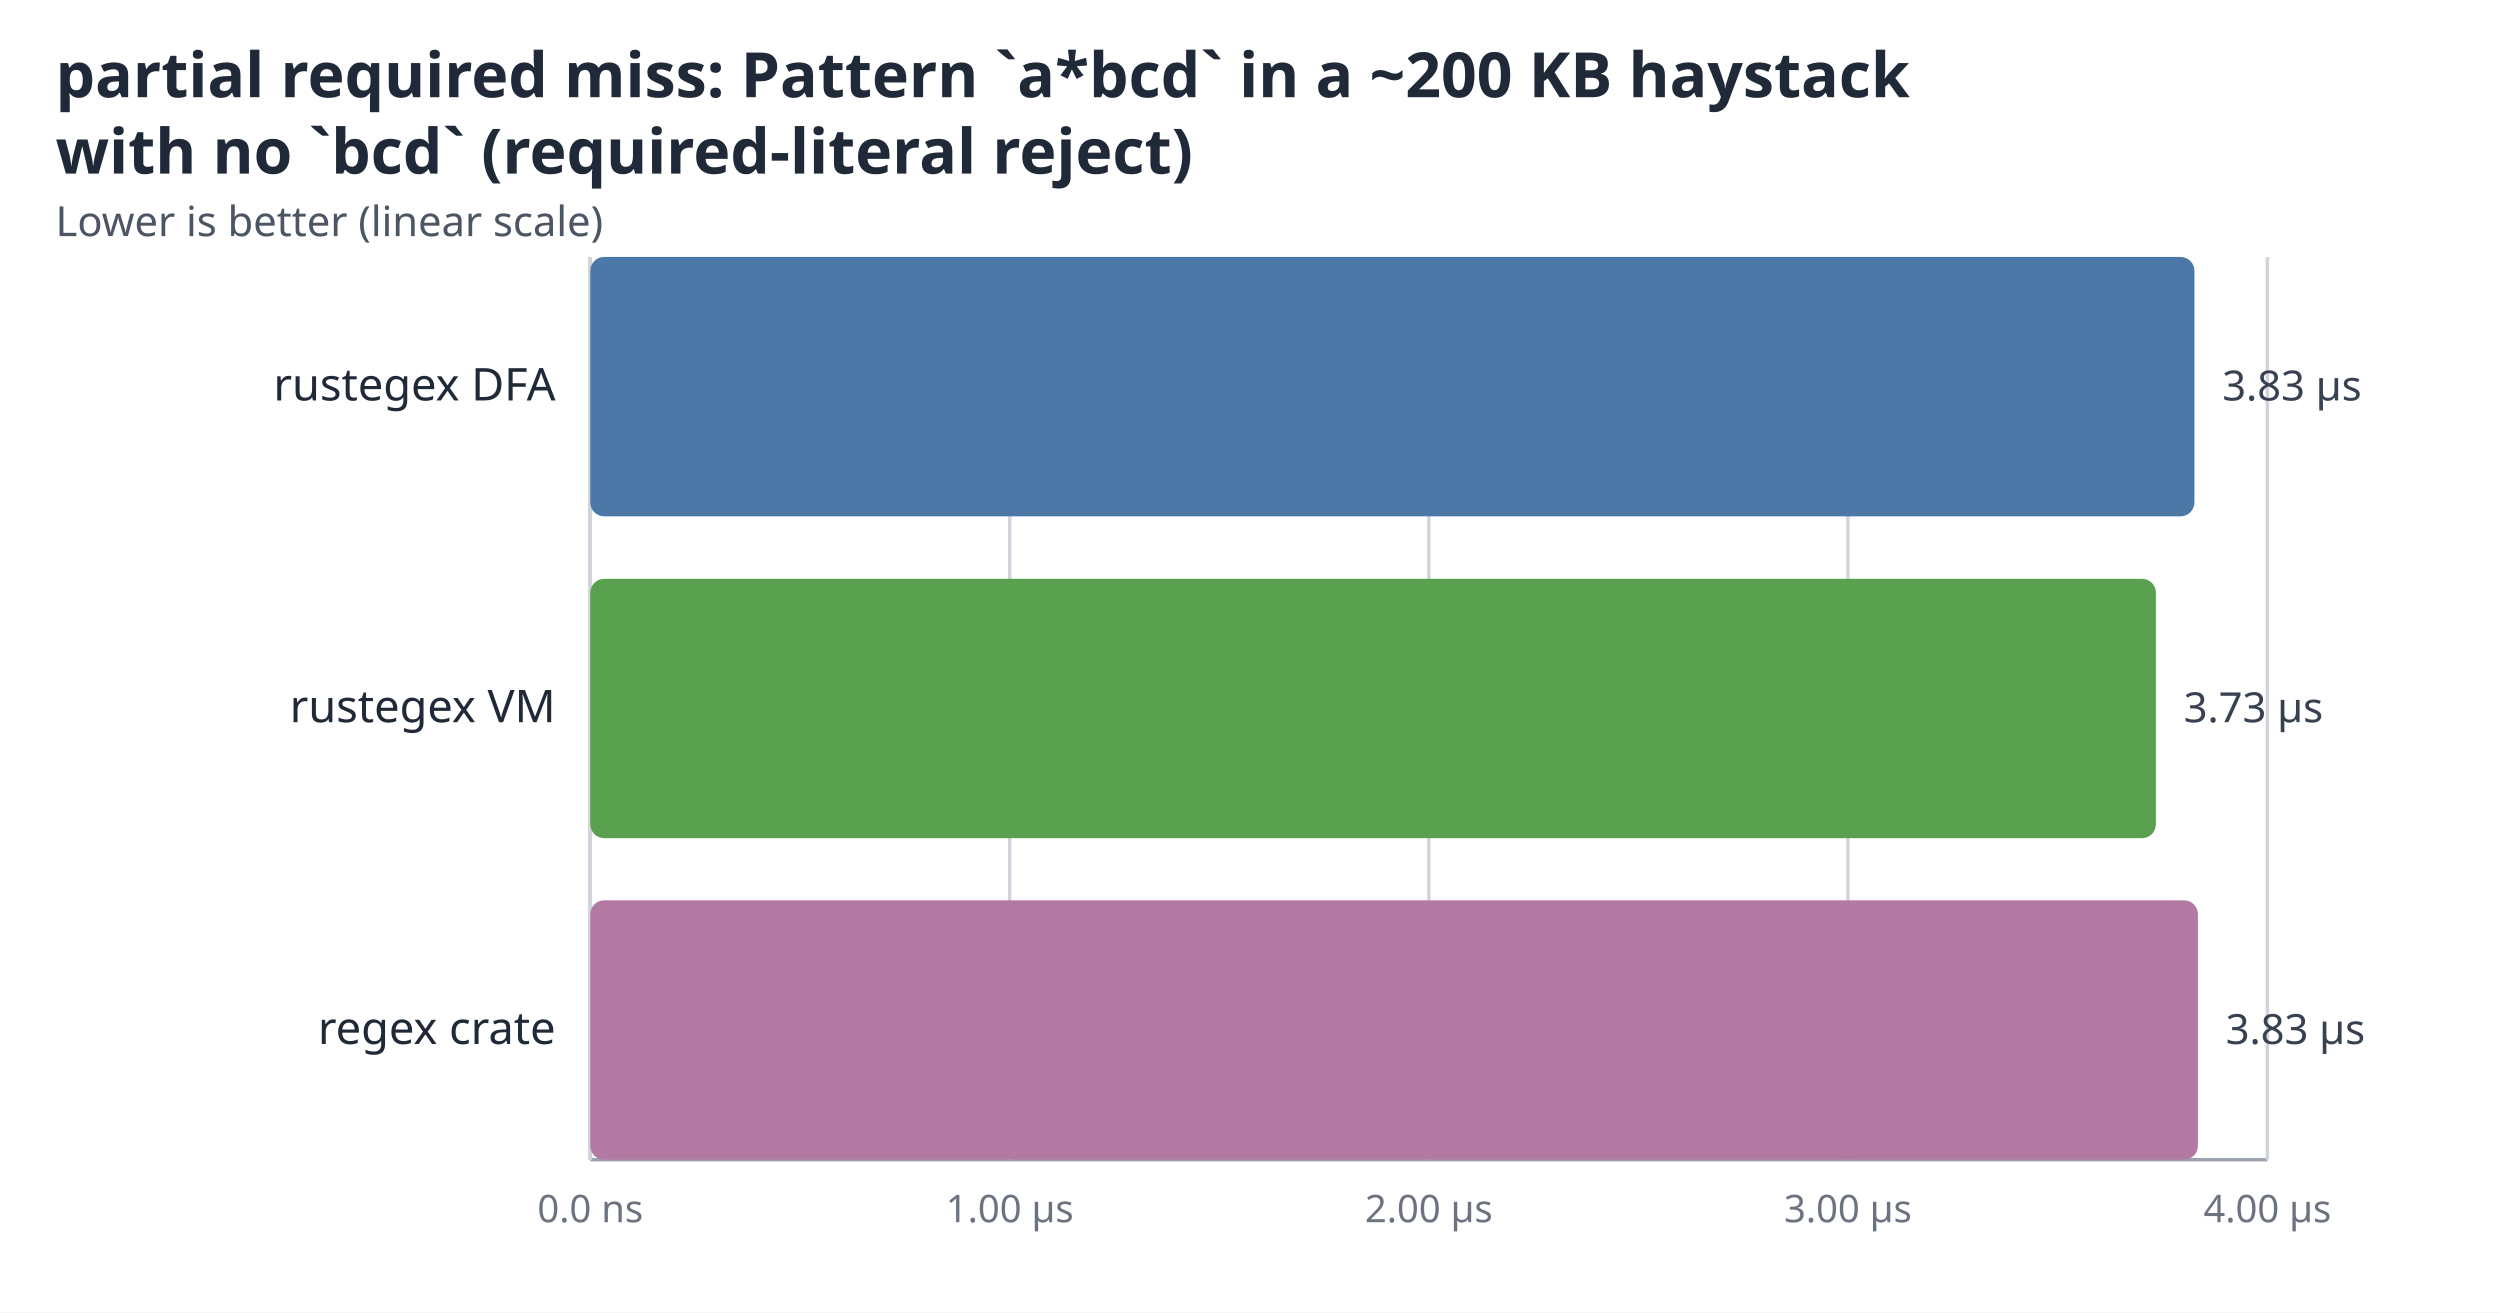
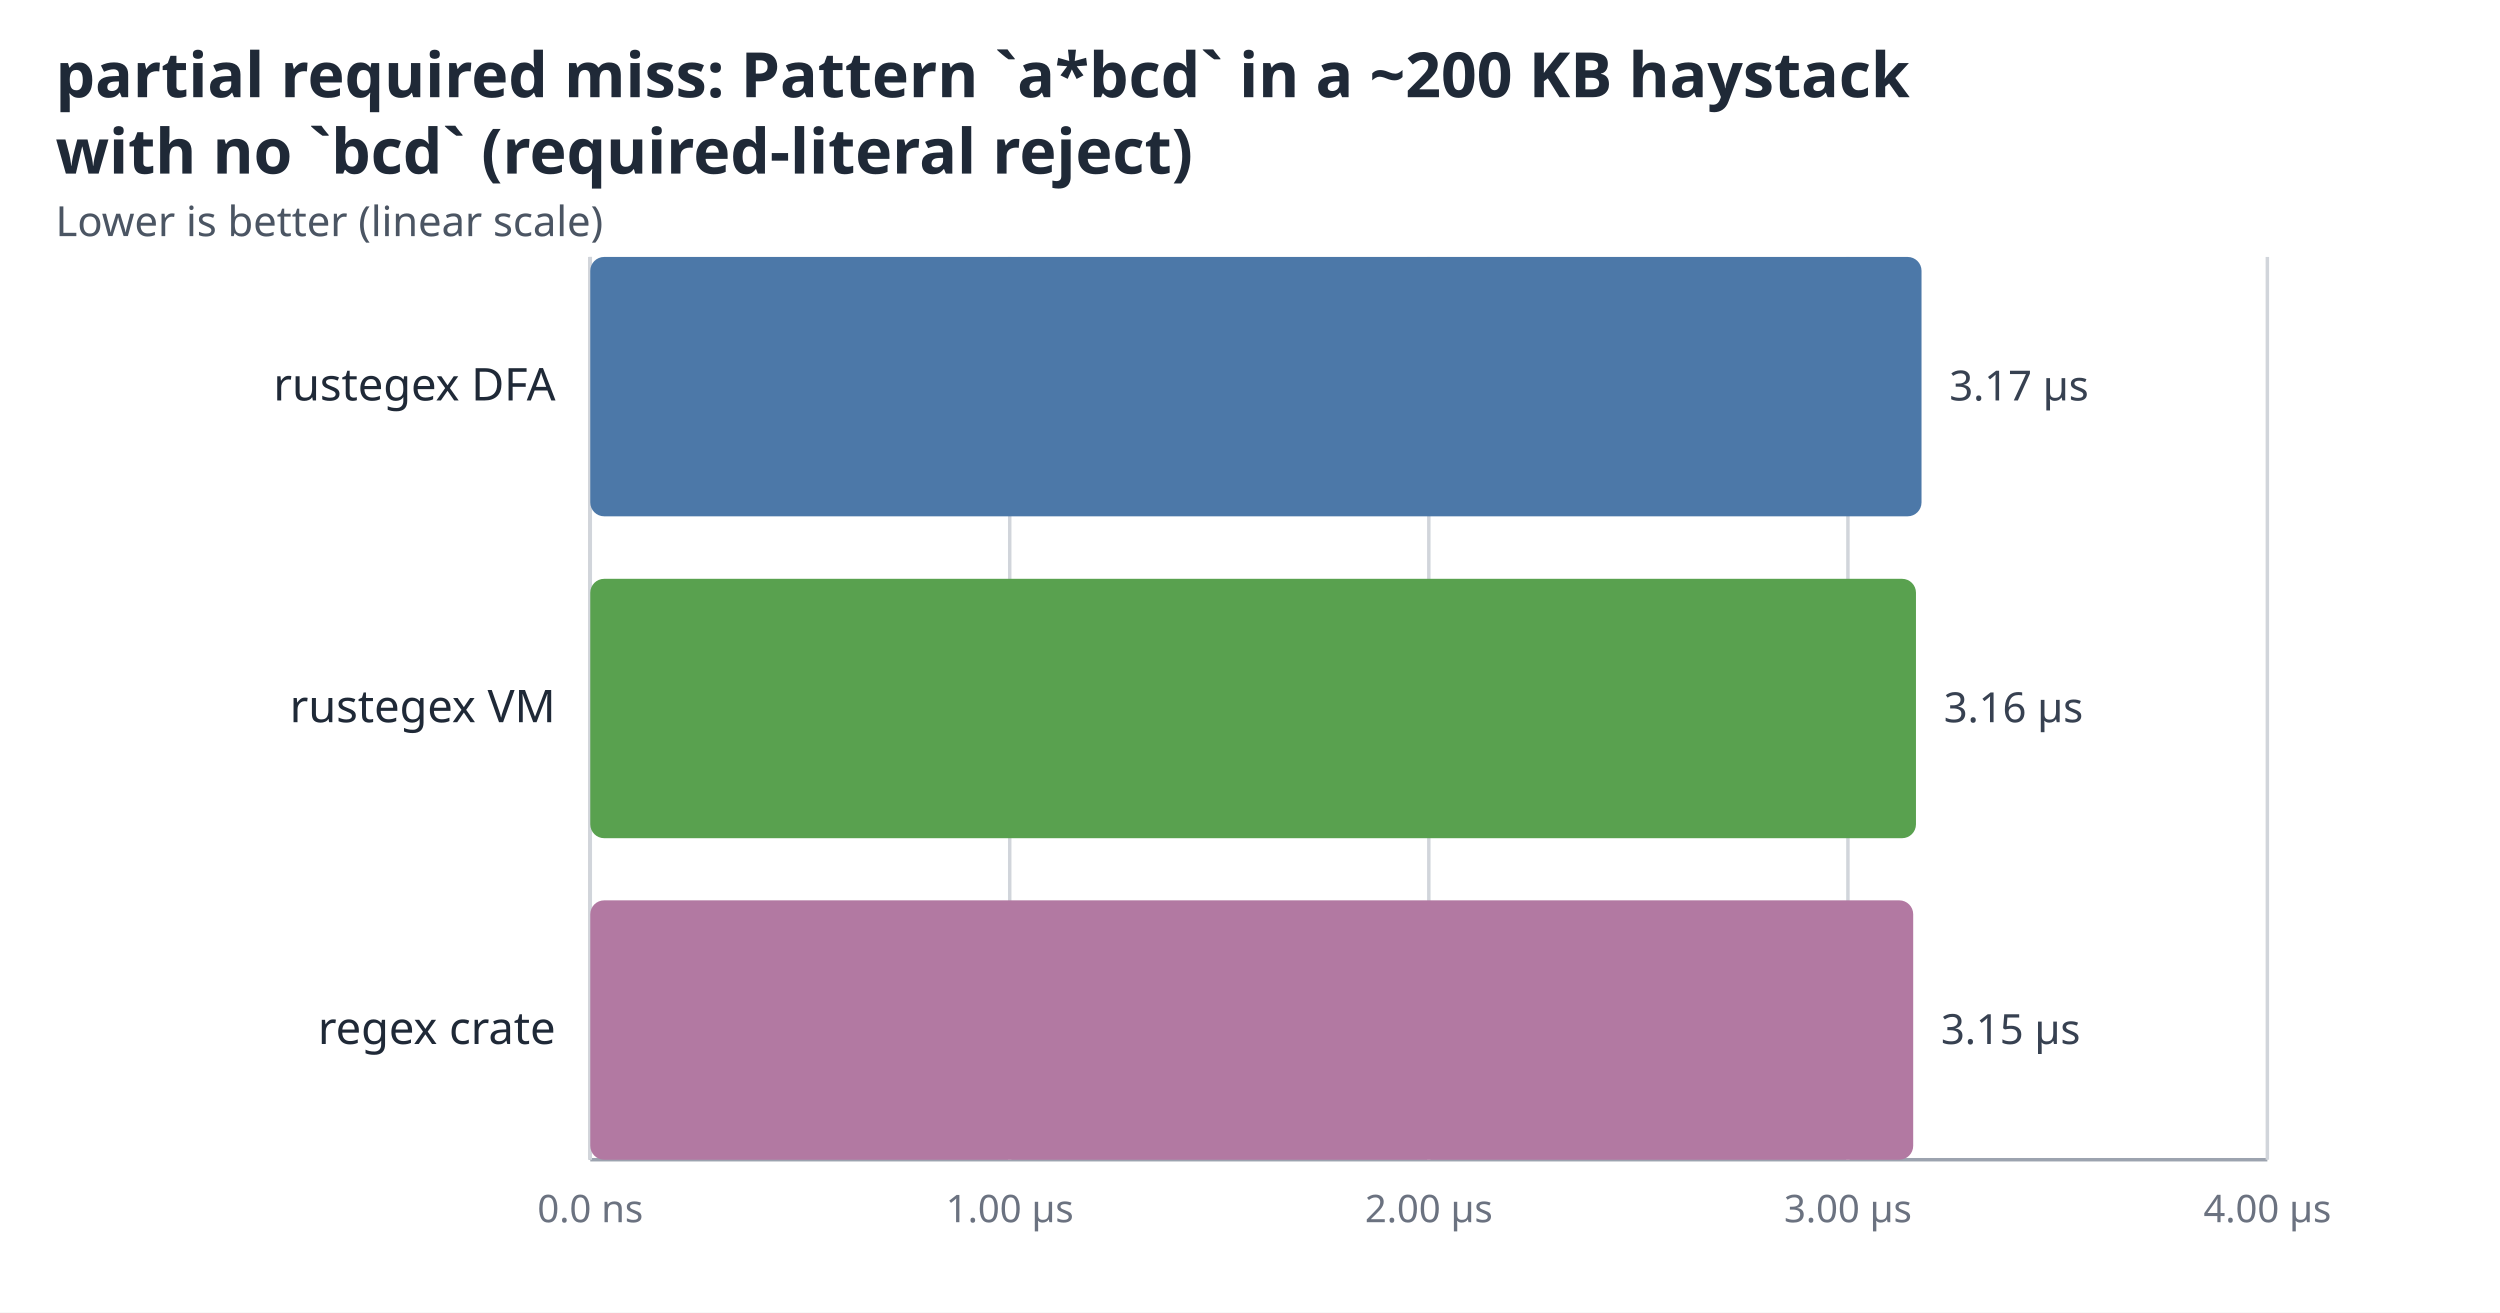
<svg xmlns="http://www.w3.org/2000/svg" width="720" height="378" viewBox="0 0 720 378">
  <rect width="100%" height="100%" fill="#ffffff" />
  <style>text { font-family: ui-sans-serif, system-ui, sans-serif; fill: #1f2937; }.title { font-size: 18px; font-weight: 700; }.subtitle { font-size: 12px; fill: #4b5563; }.label { font-size: 13px; }.value { font-size: 12px; fill: #374151; }.axis { stroke: #9ca3af; stroke-width: 1; }.tick { stroke: #d1d5db; stroke-width: 1; }.tick-label { font-size: 11px; fill: #6b7280; }</style>
  <text class="title" x="16" y="28">partial required miss: Pattern `a*bcd` in a ~200 KB haystack</text>
  <text class="title" x="16" y="50">with no `bcd` (required-literal reject)</text>
  <text class="subtitle" x="16" y="68">Lower is better (linear scale)</text>
  <line class="axis" x1="170" y1="334" x2="653" y2="334" />
  <line class="axis" x1="170" y1="74" x2="170" y2="334" />
  <line class="tick" x1="170.0" y1="74" x2="170.0" y2="334" />
  <text class="tick-label" x="170.0" y="352" text-anchor="middle">0.0 ns</text>
  <line class="tick" x1="290.8" y1="74" x2="290.8" y2="334" />
  <text class="tick-label" x="290.8" y="352" text-anchor="middle">1.00 µs</text>
  <line class="tick" x1="411.5" y1="74" x2="411.5" y2="334" />
  <text class="tick-label" x="411.5" y="352" text-anchor="middle">2.00 µs</text>
  <line class="tick" x1="532.2" y1="74" x2="532.2" y2="334" />
  <text class="tick-label" x="532.2" y="352" text-anchor="middle">3.00 µs</text>
  <line class="tick" x1="653.0" y1="74" x2="653.0" y2="334" />
  <text class="tick-label" x="653.0" y="352" text-anchor="middle">4.00 µs</text>
-   <rect x="170.0" y="74.0" width="462.0" height="74.7" fill="#4c78a8" rx="4" />
+   <rect x="170.0" y="74.0" width="383.4" height="74.7" fill="#4c78a8" rx="4" />
  <text class="label" x="160" y="115.333" text-anchor="end">rustegex DFA</text>
-   <text class="value" x="640.0" y="115.333">3.83 µs</text>
-   <rect x="170.0" y="166.7" width="450.9" height="74.7" fill="#59a14f" rx="4" />
+   <text class="value" x="561.4" y="115.333">3.17 µs</text>
+   <rect x="170.0" y="166.7" width="381.8" height="74.7" fill="#59a14f" rx="4" />
  <text class="label" x="160" y="208" text-anchor="end">rustegex VM</text>
-   <text class="value" x="628.9" y="208">3.73 µs</text>
-   <rect x="170.0" y="259.3" width="463.0" height="74.7" fill="#b279a2" rx="4" />
+   <text class="value" x="559.8" y="208">3.16 µs</text>
+   <rect x="170.0" y="259.3" width="381.0" height="74.7" fill="#b279a2" rx="4" />
  <text class="label" x="160" y="300.667" text-anchor="end">regex crate</text>
-   <text class="value" x="641.0" y="300.667">3.83 µs</text>
+   <text class="value" x="559.0" y="300.667">3.15 µs</text>
</svg>
